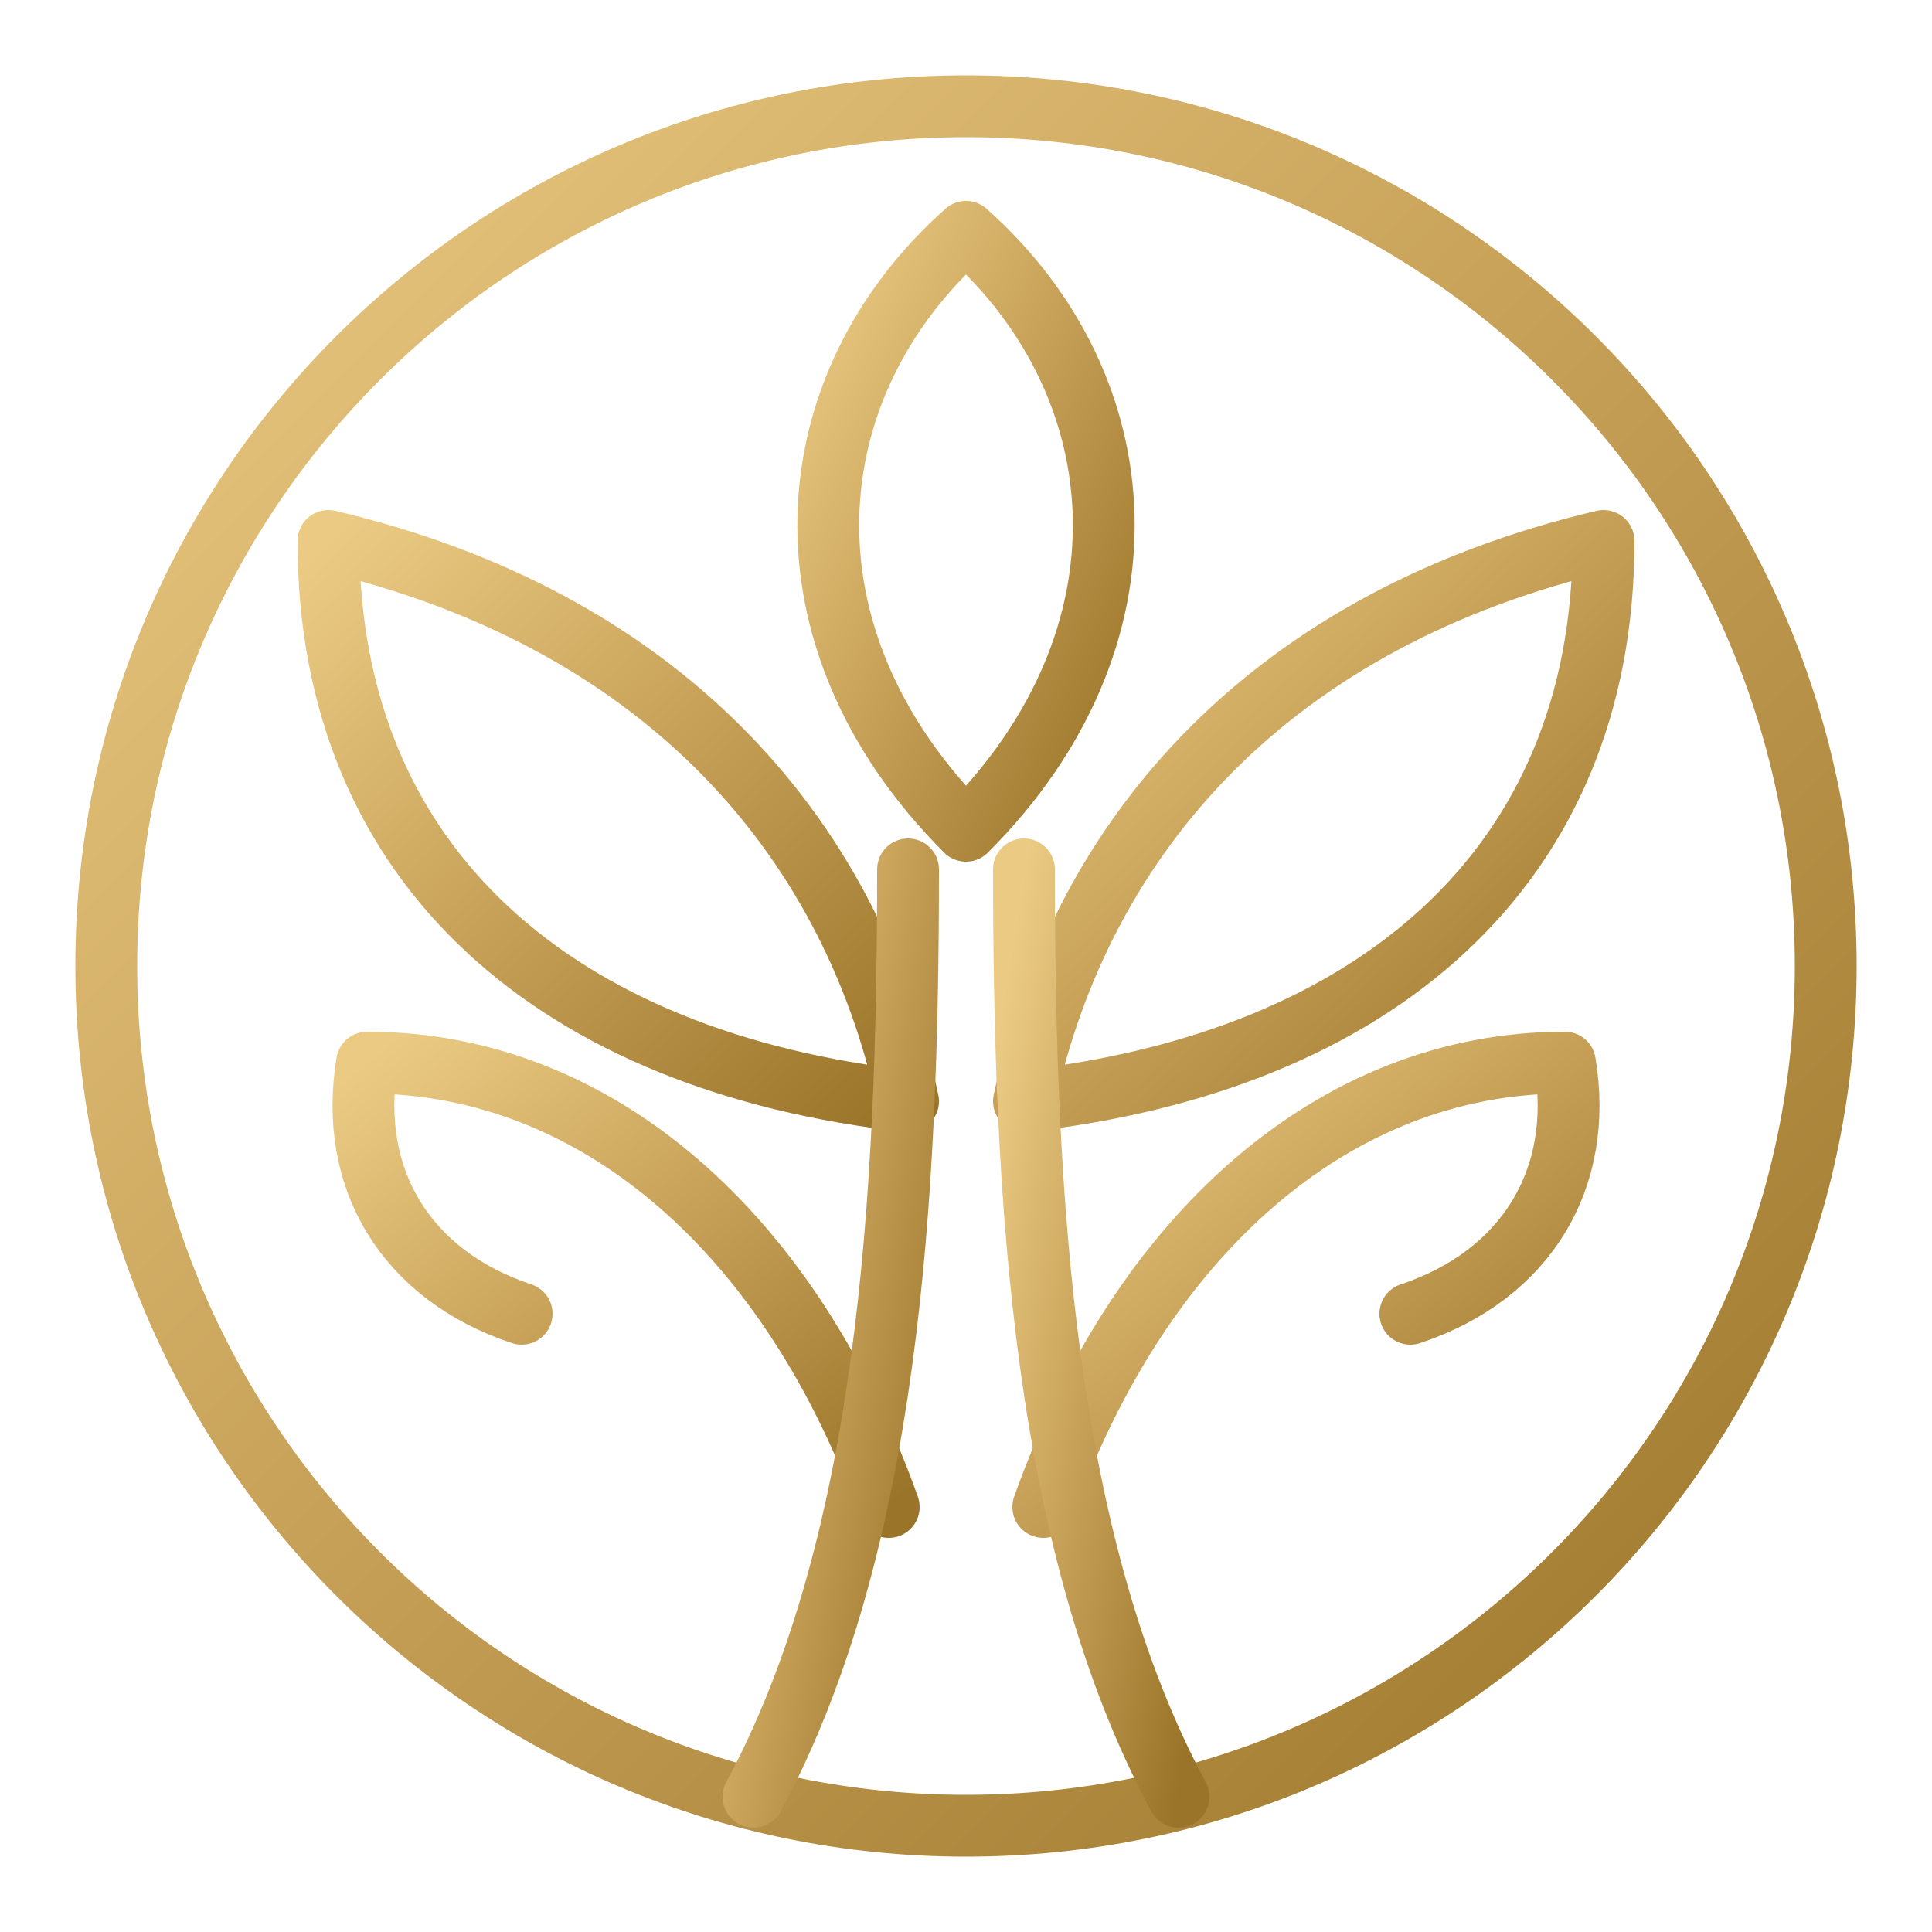
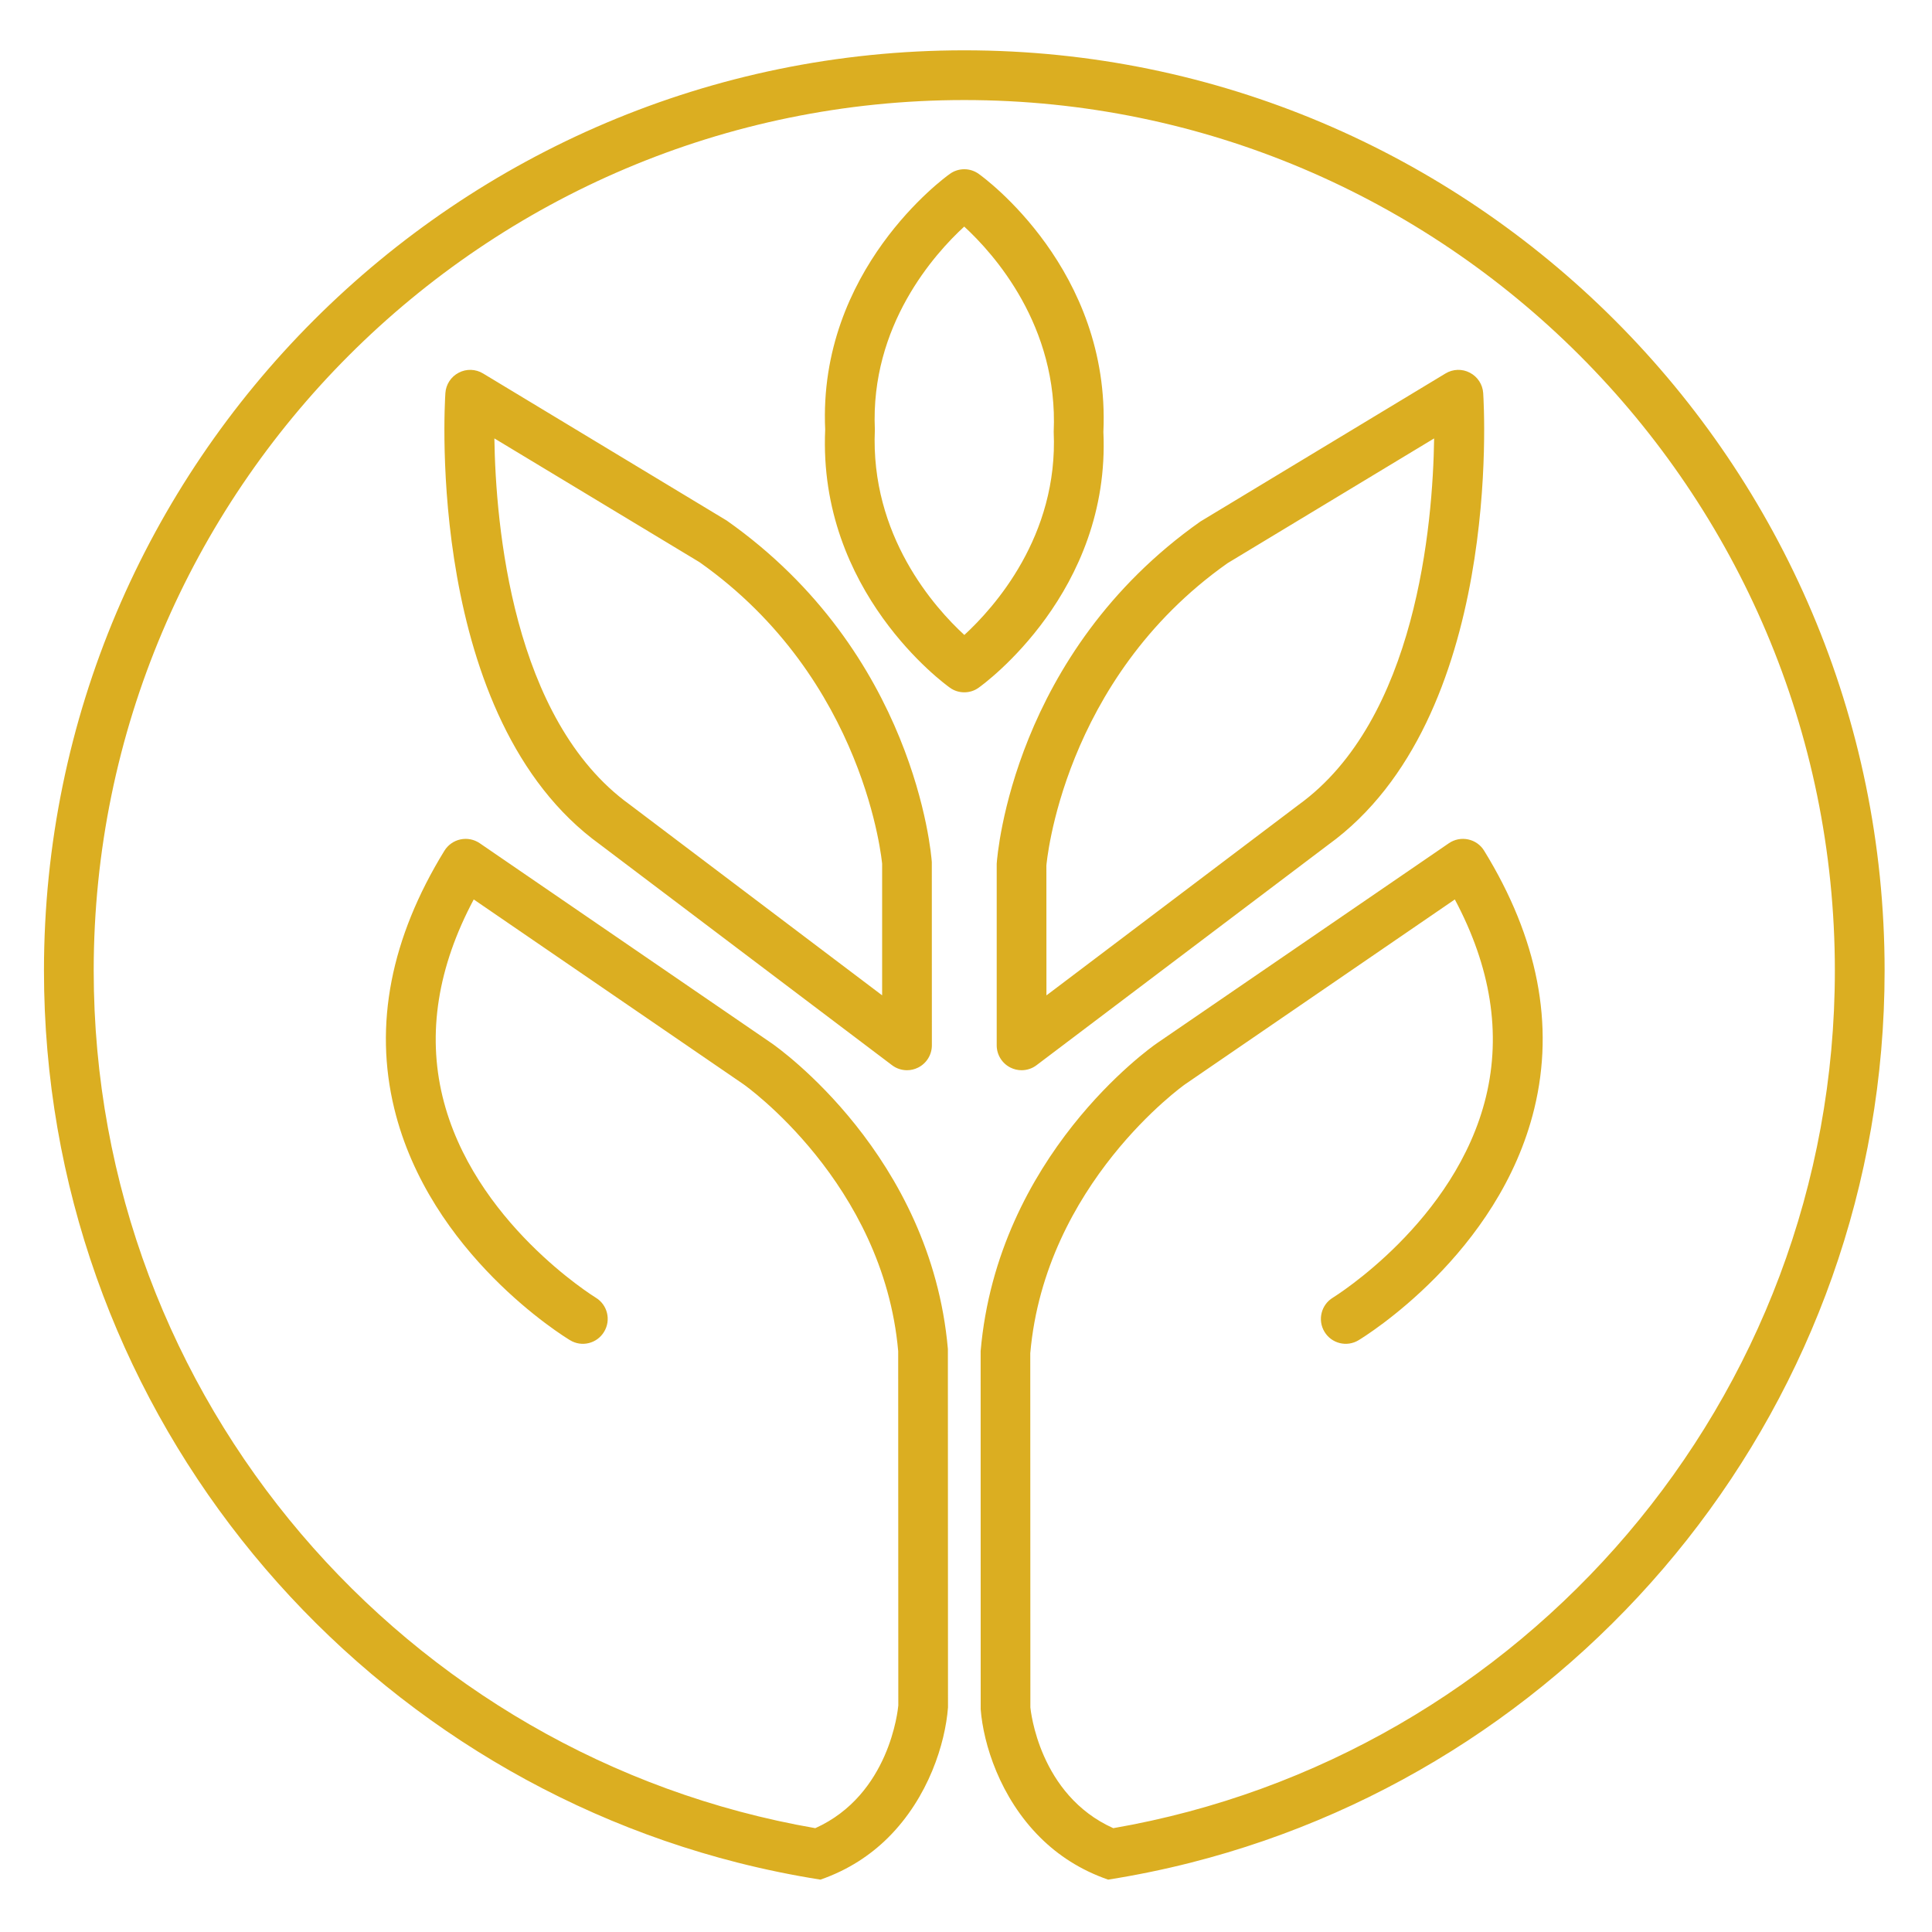
- <svg xmlns="http://www.w3.org/2000/svg" viewBox="0 0 100 100" role="img" aria-label="Rising Yields">
-   <defs>
-     <linearGradient id="ryg" x1="0" y1="0" x2="1" y2="1">
-       <stop offset="0" stop-color="#EBCB84" />
-       <stop offset=".45" stop-color="#C9A35A" />
-       <stop offset="1" stop-color="#9A7428" />
-     </linearGradient>
-   </defs>
-   <g fill="none" stroke="url(#ryg)" stroke-width="3.2" stroke-linecap="round" stroke-linejoin="round">
-     <circle cx="50" cy="50" r="44.5" />
-     <path d="M50 12 C59 20 60 33 50 43 C40 33 41 20 50 12 Z" />
-     <path d="M47 57 C44 43 34 32 17 28 C17 45 29 55 47 57 Z" />
-     <path d="M53 57 C56 43 66 32 83 28 C83 45 71 55 53 57 Z" />
-     <path d="M46 78 C41 64 31 55 19 55 C18 61 21 66 27 68" />
-     <path d="M54 78 C59 64 69 55 81 55 C82 61 79 66 73 68" />
-     <path d="M47 45 C47 62 46 80 39 93" />
-     <path d="M53 45 C53 62 54 80 61 93" />
-   </g>
+ <svg xmlns="http://www.w3.org/2000/svg" viewBox="20 16 132 132">
+   <path fill-rule="nonzero" fill="rgb(85.883%, 68.236%, 12.941%)" fill-opacity="1" d="M 85.883 19.438 C 51.211 19.438 23.004 47.645 23.004 82.316 C 23.004 111.656 43.203 136.359 70.422 143.266 C 72.27 143.734 74.148 144.121 76.055 144.422 C 77.945 143.766 79.469 142.754 80.676 141.555 C 83.445 138.801 84.582 135.109 84.77 132.656 L 84.762 108.164 C 83.605 94.953 73.168 87.586 72.719 87.277 L 52.773 73.609 C 52.387 73.348 51.918 73.254 51.457 73.352 C 51.004 73.449 50.609 73.727 50.363 74.125 C 46.699 80.086 45.543 86.012 46.938 91.742 C 49.355 101.688 58.555 107.332 58.945 107.566 C 59.746 108.055 60.789 107.797 61.273 106.992 C 61.762 106.188 61.504 105.145 60.703 104.66 C 60.617 104.605 52.301 99.473 50.234 90.914 C 49.191 86.59 49.906 82.07 52.367 77.453 L 70.789 90.074 C 70.887 90.141 80.355 96.824 81.367 108.312 L 81.375 132.52 C 81.348 132.816 80.777 138.625 75.703 140.906 C 47.742 136.062 26.402 111.641 26.402 82.316 C 26.402 49.52 53.086 22.836 85.883 22.836 C 118.68 22.836 145.363 49.52 145.363 82.316 C 145.363 111.641 124.023 136.062 96.062 140.906 C 90.988 138.629 90.418 132.84 90.398 132.656 L 90.391 108.457 C 91.406 96.879 100.883 90.141 100.969 90.082 L 119.398 77.453 C 121.859 82.07 122.574 86.59 121.531 90.914 C 119.465 99.473 111.148 104.605 111.066 104.66 C 110.266 105.145 110.008 106.188 110.492 106.992 C 110.977 107.797 112.023 108.055 112.824 107.566 C 113.211 107.332 122.41 101.688 124.828 91.742 C 126.223 86.012 125.07 80.086 121.402 74.125 C 121.16 73.727 120.766 73.449 120.309 73.352 C 119.852 73.254 119.379 73.348 118.996 73.609 L 99.039 87.281 C 98.598 87.586 88.16 94.953 87 108.312 L 87.004 132.789 C 87.188 135.16 88.32 138.816 91.082 141.555 C 92.289 142.754 93.816 143.766 95.711 144.422 C 97.617 144.121 99.5 143.734 101.344 143.266 C 128.562 136.359 148.762 111.652 148.762 82.316 C 148.762 47.645 120.555 19.438 85.883 19.438 M 85.887 59.383 C 83.859 57.52 79.453 52.602 79.773 45.355 C 79.453 38.23 83.855 33.34 85.879 31.48 C 87.906 33.344 92.312 38.262 91.992 45.508 C 92.312 52.637 87.906 57.527 85.887 59.383 M 95.387 45.508 C 95.887 34.438 87.238 28.141 86.867 27.879 C 86.281 27.457 85.484 27.457 84.898 27.879 C 84.527 28.141 75.879 34.438 76.379 45.355 C 75.879 56.426 84.527 62.723 84.898 62.984 C 85.191 63.199 85.539 63.301 85.883 63.301 C 86.227 63.301 86.574 63.199 86.867 62.984 C 87.238 62.723 95.887 56.426 95.387 45.508 M 80.27 84.004 L 63.016 70.965 C 54.984 65.164 53.867 51.828 53.777 45.953 L 67.793 54.41 C 79.199 62.453 80.262 75.012 80.27 75.012 Z M 69.652 51.566 L 53.004 41.516 C 52.496 41.207 51.863 41.188 51.34 41.465 C 50.812 41.738 50.469 42.266 50.43 42.855 C 50.371 43.762 49.09 65.102 60.996 73.699 L 80.945 88.777 C 81.242 89.004 81.605 89.121 81.969 89.121 C 82.227 89.121 82.484 89.062 82.727 88.941 C 83.301 88.656 83.668 88.066 83.668 87.422 L 83.664 74.895 C 83.621 74.316 82.52 60.633 69.652 51.566 M 103.871 54.477 L 117.984 45.953 C 117.898 51.832 116.773 65.172 108.723 70.988 L 91.496 84.008 L 91.492 75.137 C 91.504 75.012 92.566 62.453 103.871 54.477 M 88.098 87.422 C 88.098 88.066 88.465 88.656 89.039 88.941 C 89.281 89.062 89.539 89.121 89.797 89.121 C 90.16 89.121 90.523 89.004 90.82 88.777 L 110.742 73.723 C 122.676 65.102 121.395 43.762 121.336 42.855 C 121.297 42.266 120.953 41.738 120.426 41.465 C 119.902 41.188 119.27 41.207 118.762 41.516 L 102.012 51.633 C 89.25 60.633 88.145 74.316 88.098 75.012 Z M 88.098 87.422 " />
</svg>
